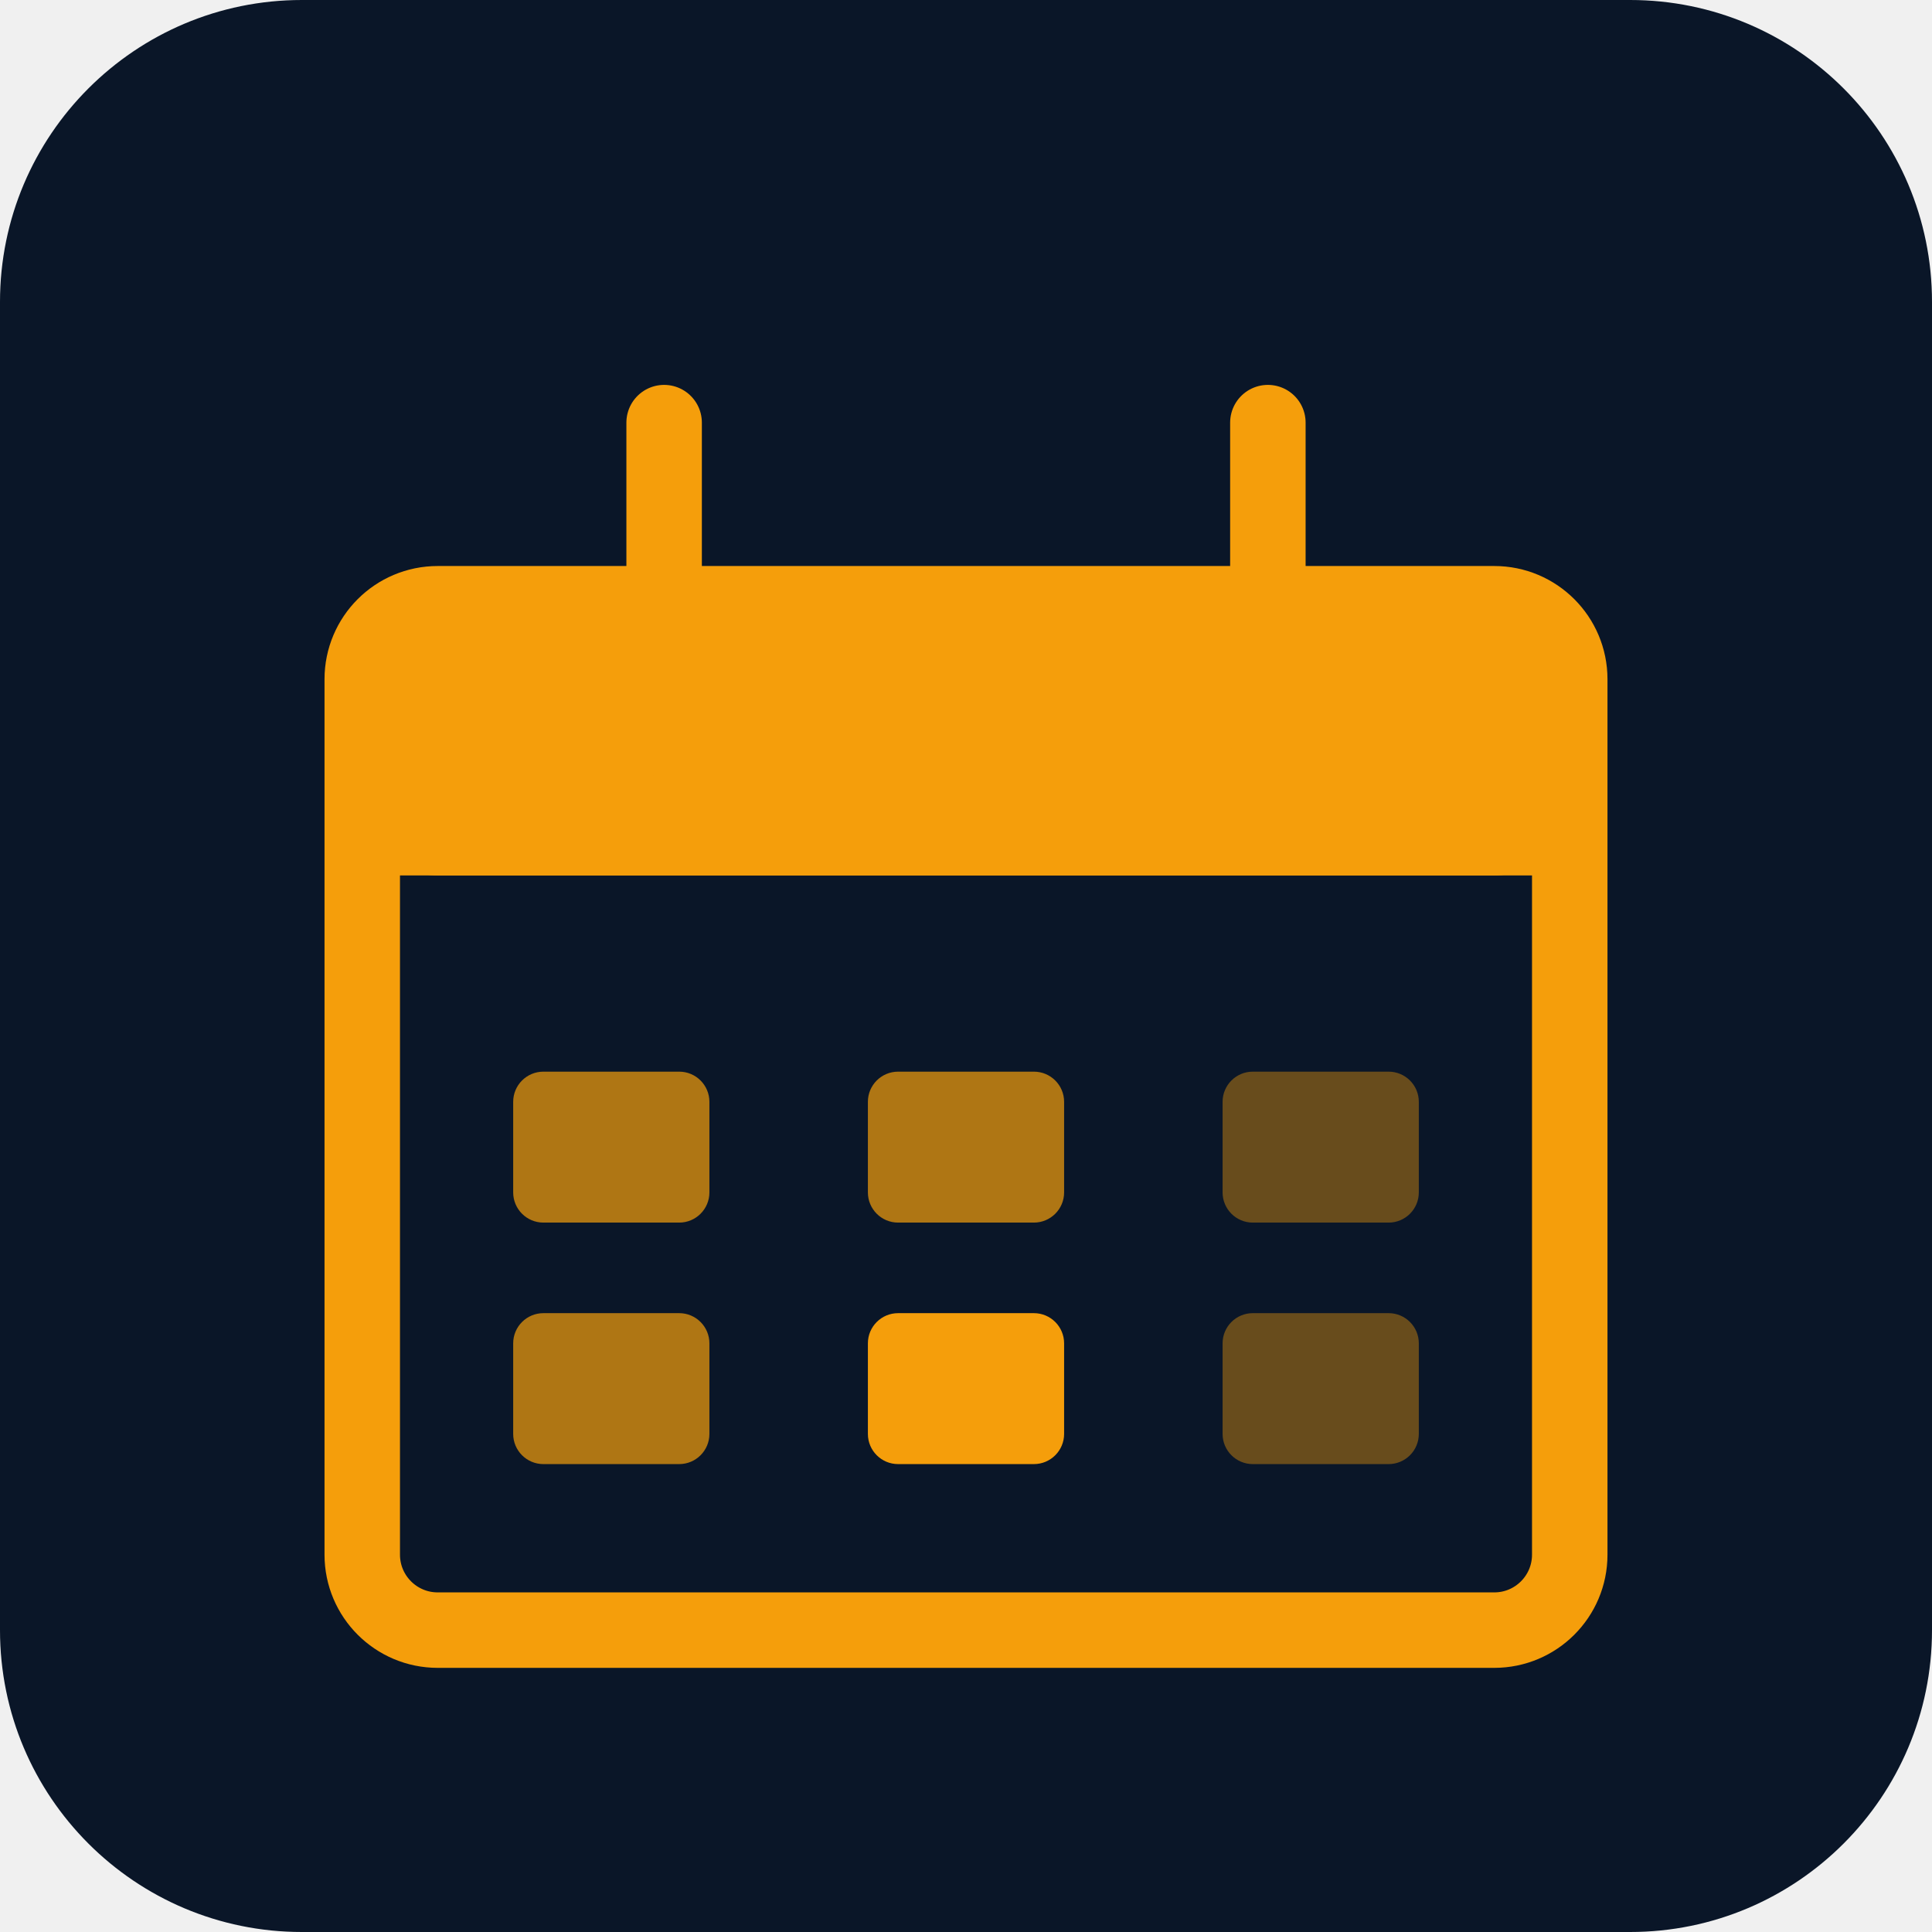
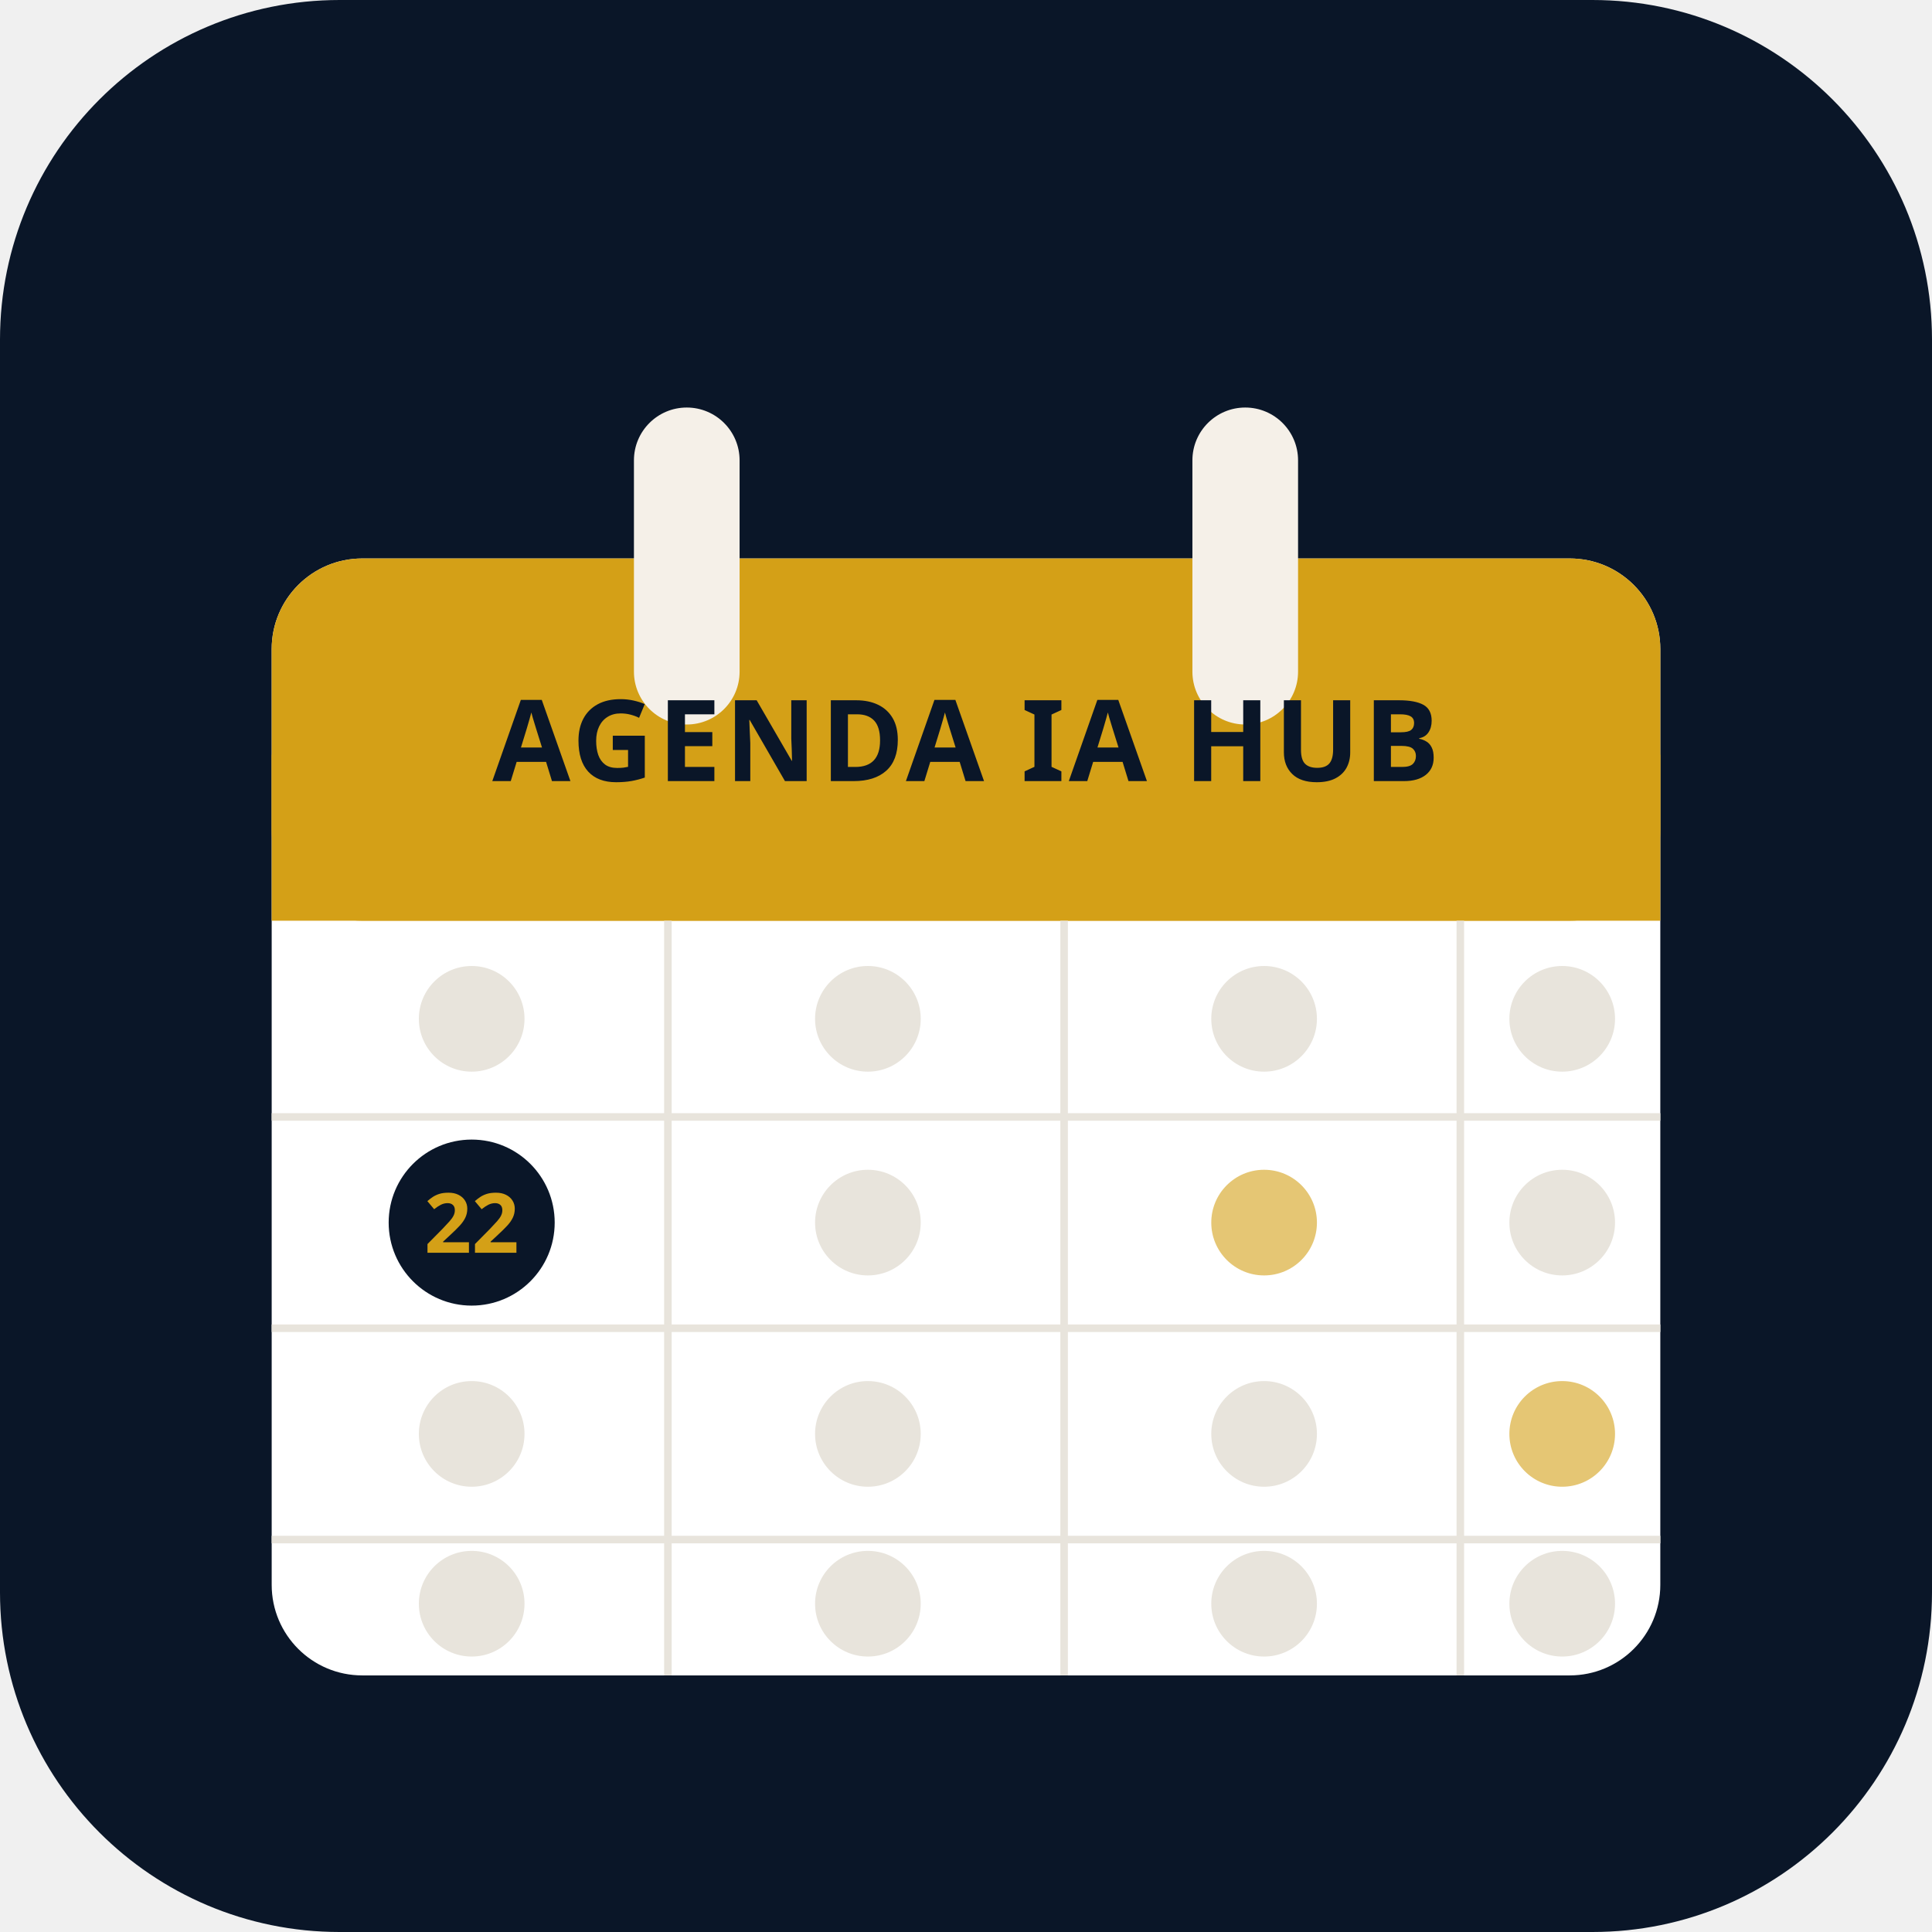
<svg xmlns="http://www.w3.org/2000/svg" viewBox="0 0 512 512">
-   <rect width="512" height="512" rx="80" fill="#0a1628" />
-   <rect x="96" y="160" width="320" height="272" rx="20" fill="none" stroke="#f59e0b" stroke-width="20" />
-   <rect x="96" y="160" width="320" height="72" rx="20" fill="#f59e0b" />
-   <rect x="96" y="210" width="320" height="22" fill="#f59e0b" />
-   <line x1="176" y1="112" x2="176" y2="196" stroke="#f59e0b" stroke-width="20" stroke-linecap="round" />
-   <line x1="336" y1="112" x2="336" y2="196" stroke="#f59e0b" stroke-width="20" stroke-linecap="round" />
-   <rect x="136" y="284" width="52" height="40" rx="8" fill="#f59e0b" opacity="0.7" />
-   <rect x="230" y="284" width="52" height="40" rx="8" fill="#f59e0b" opacity="0.7" />
-   <rect x="324" y="284" width="52" height="40" rx="8" fill="#f59e0b" opacity="0.4" />
-   <rect x="136" y="348" width="52" height="40" rx="8" fill="#f59e0b" opacity="0.7" />
-   <rect x="230" y="348" width="52" height="40" rx="8" fill="#f59e0b" opacity="1" />
-   <rect x="324" y="348" width="52" height="40" rx="8" fill="#f59e0b" opacity="0.4" />
+   <rect width="512" height="512" rx="90" fill="#0a1628" />
+   <rect x="72" y="148" width="368" height="296" rx="24" fill="#ffffff" />
+   <rect x="72" y="148" width="368" height="96" rx="24" fill="#d4a017" />
+   <rect x="72" y="200" width="368" height="44" fill="#d4a017" />
+   <rect x="168" y="108" width="28" height="84" rx="14" fill="#f5f0e8" />
+   <rect x="316" y="108" width="28" height="84" rx="14" fill="#f5f0e8" />
+   <text x="256" y="207" text-anchor="middle" font-family="system-ui,sans-serif" font-size="30" font-weight="800" fill="#0a1628" letter-spacing="1">AGENDA IA HUB</text>
+   <line x1="72" y1="296" x2="440" y2="296" stroke="#e8e4dc" stroke-width="2" />
+   <line x1="72" y1="352" x2="440" y2="352" stroke="#e8e4dc" stroke-width="2" />
+   <line x1="72" y1="408" x2="440" y2="408" stroke="#e8e4dc" stroke-width="2" />
+   <line x1="177" y1="244" x2="177" y2="444" stroke="#e8e4dc" stroke-width="2" />
+   <line x1="282" y1="244" x2="282" y2="444" stroke="#e8e4dc" stroke-width="2" />
+   <line x1="387" y1="244" x2="387" y2="444" stroke="#e8e4dc" stroke-width="2" />
+   <circle cx="125" cy="270" r="14" fill="#e8e4dc" />
+   <circle cx="230" cy="270" r="14" fill="#e8e4dc" />
+   <circle cx="335" cy="270" r="14" fill="#e8e4dc" />
+   <circle cx="414" cy="270" r="14" fill="#e8e4dc" />
+   <circle cx="125" cy="324" r="22" fill="#0a1628" />
+   <text x="125" y="332" text-anchor="middle" font-family="system-ui,sans-serif" font-size="22" font-weight="700" fill="#d4a017">22</text>
+   <circle cx="230" cy="324" r="14" fill="#e8e4dc" />
+   <circle cx="335" cy="324" r="14" fill="#d4a017" opacity="0.6" />
+   <circle cx="414" cy="324" r="14" fill="#e8e4dc" />
+   <circle cx="125" cy="380" r="14" fill="#e8e4dc" />
+   <circle cx="230" cy="380" r="14" fill="#e8e4dc" />
+   <circle cx="335" cy="380" r="14" fill="#e8e4dc" />
+   <circle cx="414" cy="380" r="14" fill="#d4a017" opacity="0.6" />
+   <circle cx="125" cy="425" r="14" fill="#e8e4dc" />
+   <circle cx="230" cy="425" r="14" fill="#e8e4dc" />
+   <circle cx="335" cy="425" r="14" fill="#e8e4dc" />
+   <circle cx="414" cy="425" r="14" fill="#e8e4dc" />
</svg>
